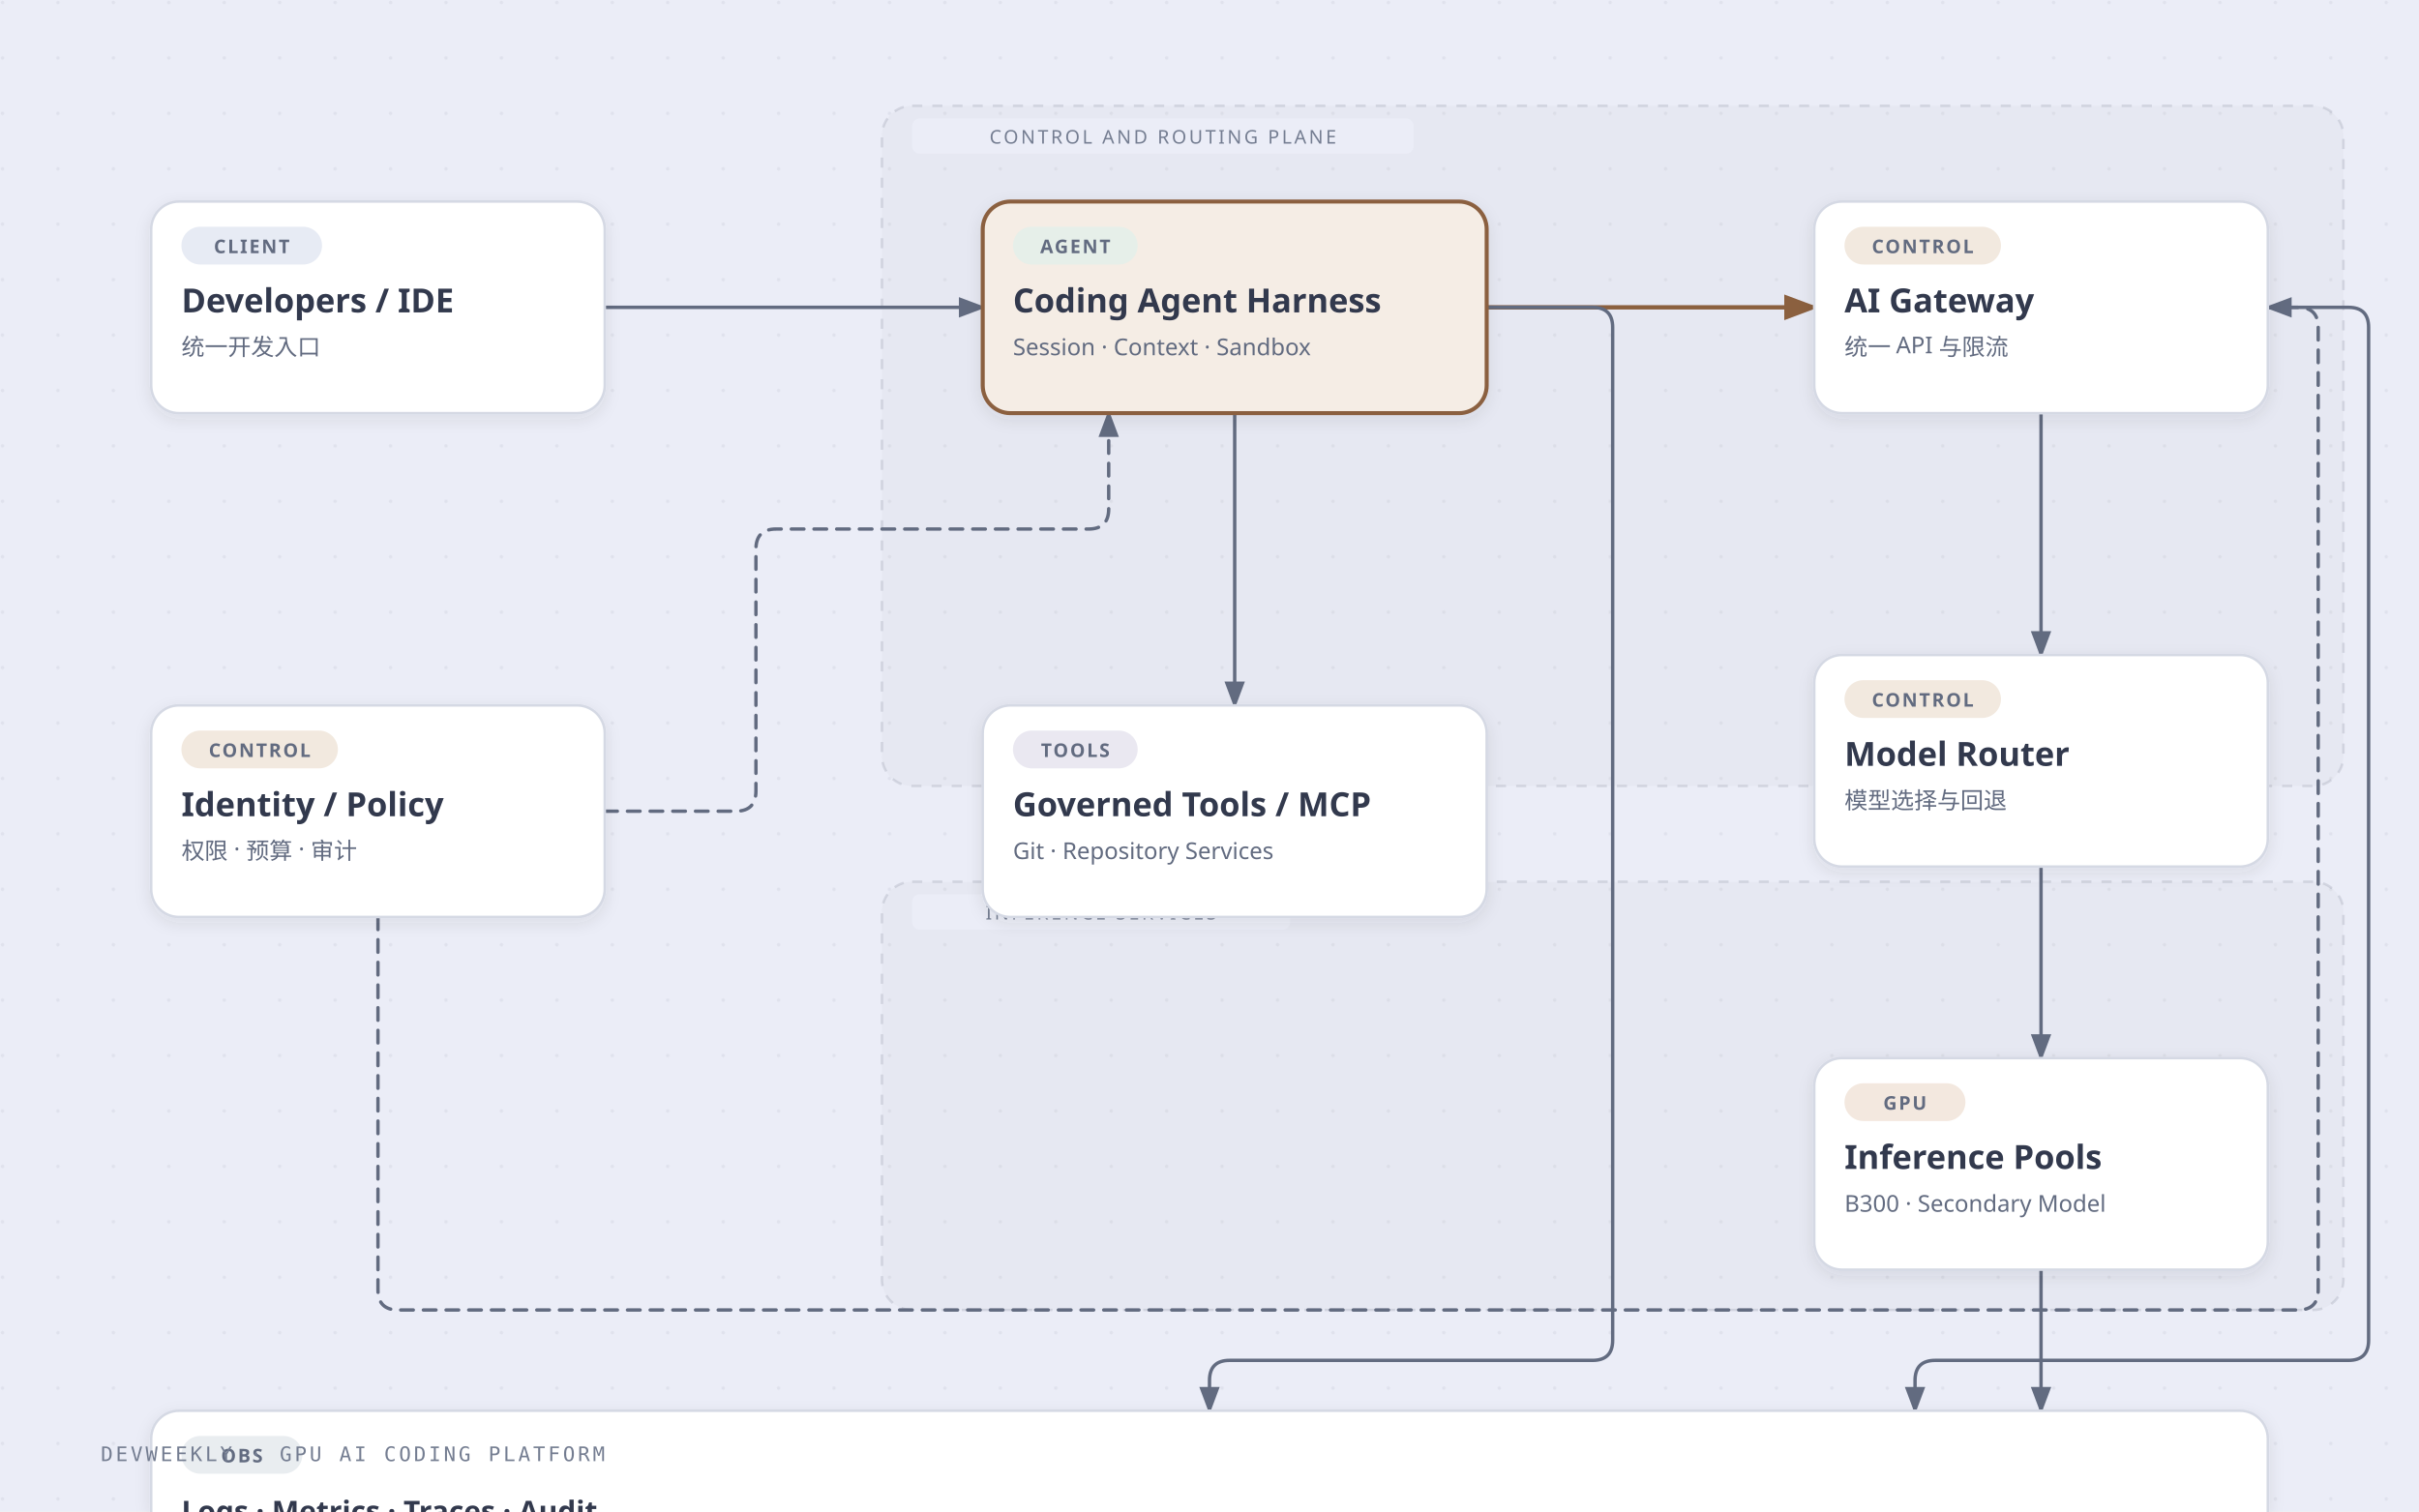
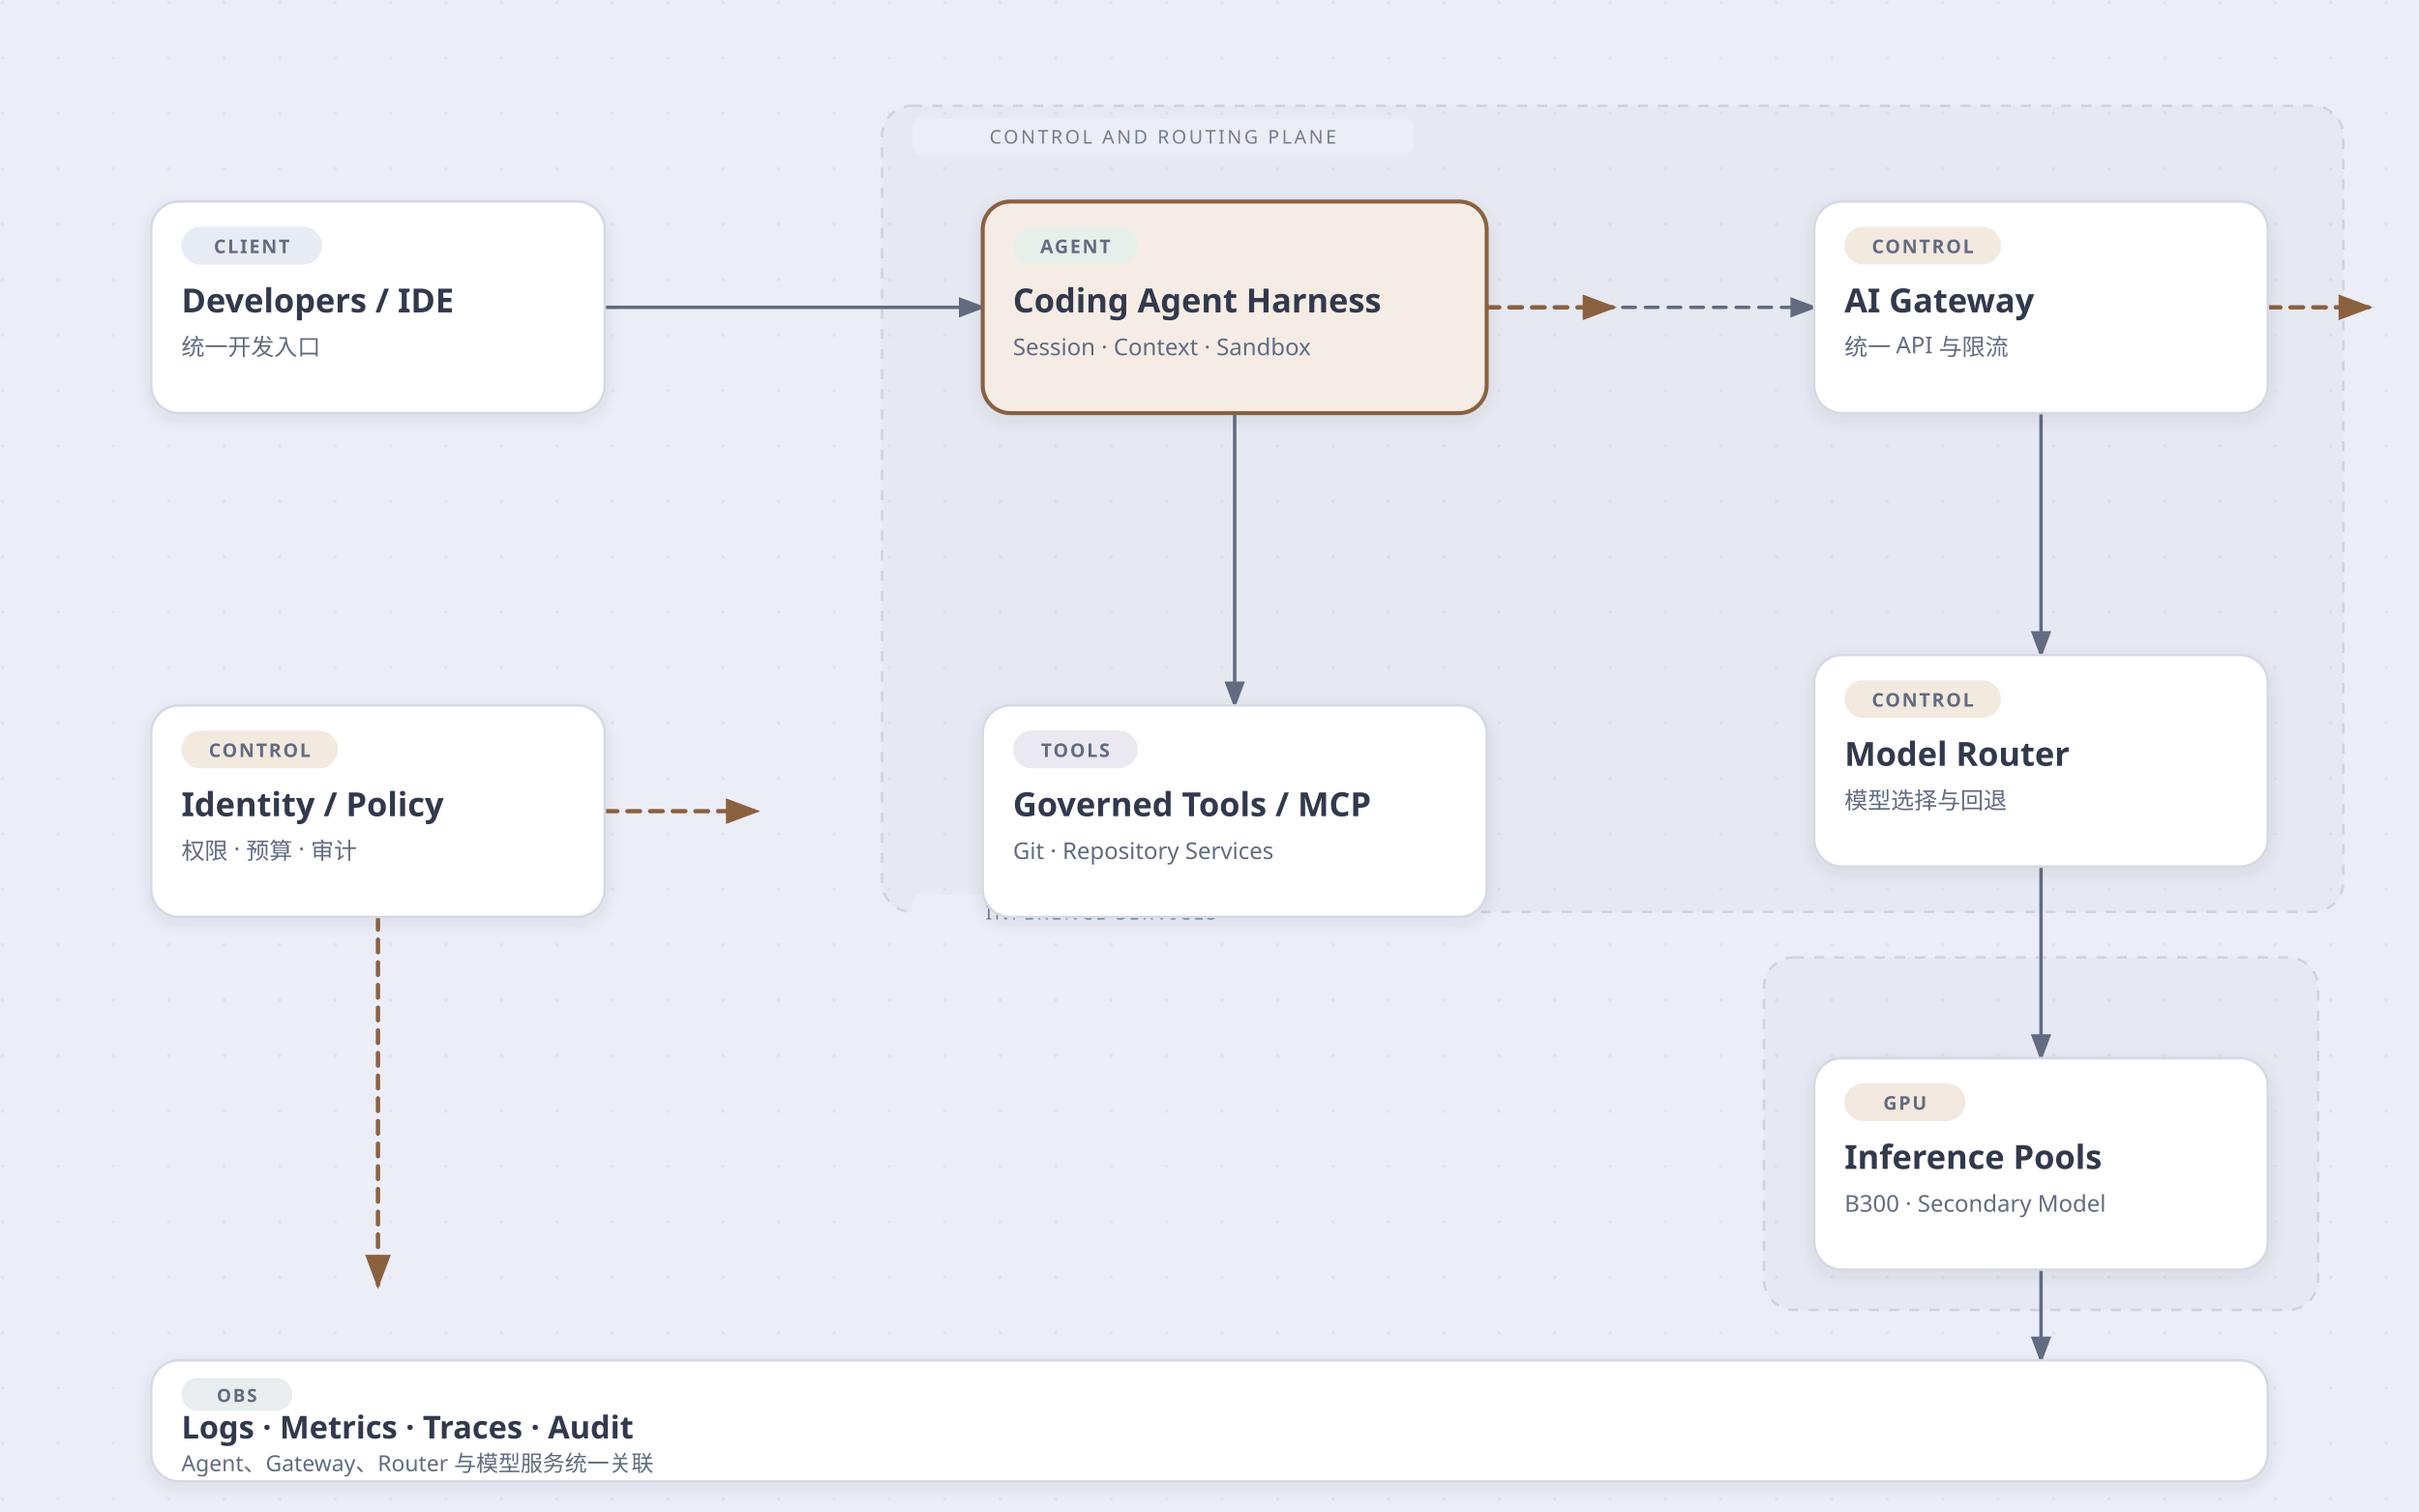
<svg xmlns="http://www.w3.org/2000/svg" width="960" height="600" viewBox="0 0 960 600" role="img" aria-labelledby="02-agent-inference-boundary-title 02-agent-inference-boundary-desc">
  <defs>
    <filter id="shadow" x="-12%" y="-12%" width="124%" height="140%" color-interpolation-filters="sRGB">
      <feDropShadow dx="0" dy="2" stdDeviation="3" flood-color="#32394D" flood-opacity=".09" />
    </filter>
    <marker id="arrow" markerWidth="8" markerHeight="6" refX="7" refY="3" orient="auto">
      <path d="M0 0 L8 3 L0 6 Z" fill="#626B80" />
    </marker>
    <marker id="arrow-accent" markerWidth="8" markerHeight="6" refX="7" refY="3" orient="auto">
      <path d="M0 0 L8 3 L0 6 Z" fill="#8B603F" />
    </marker>
  </defs>
  <rect width="960" height="600" fill="#EBEDF7" />
  <g opacity=".45" fill="#32394D">
    <pattern id="dots" width="22" height="22" patternUnits="userSpaceOnUse">
      <circle cx="1" cy="1" r=".7" opacity=".13" />
    </pattern>
    <rect width="960" height="600" fill="url(#dots)" />
  </g>
  <g>
-     <rect x="350" y="42" width="580" height="270" rx="12" fill="#32394D" fill-opacity=".025" stroke="#32394D" stroke-opacity=".13" stroke-dasharray="4 4" />
+     <rect x="350" y="42" width="580" height="320" rx="12" fill="#32394D" fill-opacity=".025" stroke="#32394D" stroke-opacity=".13" stroke-dasharray="4 4" />
    <rect x="362" y="47" width="199" height="14" rx="3" fill="#EBEDF7" />
    <text x="461.5" y="57" text-anchor="middle" font-family="Geist, 'Noto Sans TC', sans-serif" font-size="7.5" letter-spacing="1" fill="#747D91">CONTROL AND ROUTING PLANE</text>
  </g>
  <g>
-     <rect x="350" y="350" width="580" height="170" rx="12" fill="#32394D" fill-opacity=".025" stroke="#32394D" stroke-opacity=".13" stroke-dasharray="4 4" />
+     <rect x="700" y="380" width="220" height="140" rx="12" fill="#32394D" fill-opacity=".025" stroke="#32394D" stroke-opacity=".13" stroke-dasharray="4 4" />
    <rect x="362" y="355" width="150" height="14" rx="3" fill="#EBEDF7" />
    <text x="437" y="365" text-anchor="middle" font-family="Geist, 'Noto Sans TC', sans-serif" font-size="7.5" letter-spacing="1" fill="#747D91">INFERENCE SERVICES</text>
  </g>
  <g>
    <path d="M 240 122 L 390 122" fill="none" stroke="#626B80" stroke-width="1.35" marker-end="url(#arrow)" stroke-linecap="round" stroke-linejoin="round" />
-     <path d="M 590 122 L 720 122" fill="none" stroke="#8B603F" stroke-width="1.7" marker-end="url(#arrow-accent)" stroke-linecap="round" stroke-linejoin="round" />
+     <path d="M 590 122 L 720 122" fill="none" stroke="#626B80" stroke-width="1.35" stroke-dasharray="5 4" marker-end="url(#arrow)" stroke-linecap="round" stroke-linejoin="round" />
    <path d="M 810 164 L 810 260" fill="none" stroke="#626B80" stroke-width="1.35" marker-end="url(#arrow)" stroke-linecap="round" stroke-linejoin="round" />
    <path d="M 810 344 L 810 420" fill="none" stroke="#626B80" stroke-width="1.35" marker-end="url(#arrow)" stroke-linecap="round" stroke-linejoin="round" />
    <path d="M 490 164 L 490 280" fill="none" stroke="#626B80" stroke-width="1.35" marker-end="url(#arrow)" stroke-linecap="round" stroke-linejoin="round" />
-     <path d="M 240 322 L 292 322 Q 300 322 300 314 L 300 218 Q 300 210 308 210 L 432 210 Q 440 210 440 202 L 440 164" fill="none" stroke="#626B80" stroke-width="1.35" stroke-dasharray="5 4" marker-end="url(#arrow)" stroke-linecap="round" stroke-linejoin="round" />
-     <path d="M 150 364 L 150 512 Q 150 520 158 520 L 912 520 Q 920 520 920 512 L 920 130 Q 920 122 912 122 L 900 122" fill="none" stroke="#626B80" stroke-width="1.35" stroke-dasharray="5 4" marker-end="url(#arrow)" stroke-linecap="round" stroke-linejoin="round" />
-     <path d="M 590 122 L 632 122 Q 640 122 640 130 L 640 532 Q 640 540 632 540 L 488 540 Q 480 540 480 548 L 480 560" fill="none" stroke="#626B80" stroke-width="1.35" marker-end="url(#arrow)" stroke-linecap="round" stroke-linejoin="round" />
-     <path d="M 900 122 L 932 122 Q 940 122 940 130 L 940 532 Q 940 540 932 540 L 768 540 Q 760 540 760 548 L 760 560" fill="none" stroke="#626B80" stroke-width="1.35" marker-end="url(#arrow)" stroke-linecap="round" stroke-linejoin="round" />
-     <path d="M 810 504 L 810 560" fill="none" stroke="#626B80" stroke-width="1.35" marker-end="url(#arrow)" stroke-linecap="round" stroke-linejoin="round" />
+     <path d="M 240 322 L 300 322" fill="none" stroke="#8B603F" stroke-width="1.7" stroke-dasharray="5 4" marker-end="url(#arrow-accent)" stroke-linecap="round" stroke-linejoin="round" />
+     <path d="M 150 364 L 150 510" fill="none" stroke="#8B603F" stroke-width="1.7" stroke-dasharray="5 4" marker-end="url(#arrow-accent)" stroke-linecap="round" stroke-linejoin="round" />
+     <path d="M 590 122 L 640 122" fill="none" stroke="#8B603F" stroke-width="1.7" stroke-dasharray="5 4" marker-end="url(#arrow-accent)" stroke-linecap="round" stroke-linejoin="round" />
+     <path d="M 900 122 L 940 122" fill="none" stroke="#8B603F" stroke-width="1.7" stroke-dasharray="5 4" marker-end="url(#arrow-accent)" stroke-linecap="round" stroke-linejoin="round" />
+     <path d="M 810 504 L 810 540" fill="none" stroke="#626B80" stroke-width="1.35" marker-end="url(#arrow)" stroke-linecap="round" stroke-linejoin="round" />
  </g>
  <g>
    <g id="dev">
      <rect x="60" y="80" width="180" height="84" rx="11" fill="#FFFFFF" stroke="#D5D9E4" stroke-width="1" filter="url(#shadow)" />
      <rect x="72" y="90" width="55.8" height="15" rx="7.5" fill="#E7EBF4" />
      <text x="99.9" y="100.5" text-anchor="middle" font-family="Geist, 'Noto Sans TC', sans-serif" font-size="7.5" font-weight="600" letter-spacing=".7" fill="#626B80">CLIENT</text>
      <text x="72" y="124" font-family="Geist, 'Noto Sans TC', sans-serif" font-size="13.2" font-weight="600" fill="#32394D">Developers / IDE</text>
      <text x="72" y="141" font-family="Geist, 'Noto Sans TC', sans-serif" font-size="9.2" fill="#626B80">统一开发入口</text>
    </g>
    <g id="agent">
      <rect x="390" y="80" width="200" height="84" rx="11" fill="#F5EDE5" stroke="#8B603F" stroke-width="1.6" filter="url(#shadow)" />
      <rect x="402" y="90" width="49.5" height="15" rx="7.5" fill="#E6EFE9" />
      <text x="426.75" y="100.5" text-anchor="middle" font-family="Geist, 'Noto Sans TC', sans-serif" font-size="7.5" font-weight="600" letter-spacing=".7" fill="#626B80">AGENT</text>
      <text x="402" y="124" font-family="Geist, 'Noto Sans TC', sans-serif" font-size="13.2" font-weight="600" fill="#32394D">Coding Agent Harness</text>
      <text x="402" y="141" font-family="Geist, 'Noto Sans TC', sans-serif" font-size="9.2" fill="#626B80">Session · Context · Sandbox</text>
    </g>
    <g id="gateway">
      <rect x="720" y="80" width="180" height="84" rx="11" fill="#FFFFFF" stroke="#D5D9E4" stroke-width="1" filter="url(#shadow)" />
      <rect x="732" y="90" width="62.1" height="15" rx="7.5" fill="#F2E9DF" />
      <text x="763.05" y="100.5" text-anchor="middle" font-family="Geist, 'Noto Sans TC', sans-serif" font-size="7.5" font-weight="600" letter-spacing=".7" fill="#626B80">CONTROL</text>
      <text x="732" y="124" font-family="Geist, 'Noto Sans TC', sans-serif" font-size="13.2" font-weight="600" fill="#32394D">AI Gateway</text>
      <text x="732" y="141" font-family="Geist, 'Noto Sans TC', sans-serif" font-size="9.2" fill="#626B80">统一 API 与限流</text>
    </g>
    <g id="policy">
      <rect x="60" y="280" width="180" height="84" rx="11" fill="#FFFFFF" stroke="#D5D9E4" stroke-width="1" filter="url(#shadow)" />
      <rect x="72" y="290" width="62.1" height="15" rx="7.5" fill="#F2E9DF" />
      <text x="103.05" y="300.5" text-anchor="middle" font-family="Geist, 'Noto Sans TC', sans-serif" font-size="7.5" font-weight="600" letter-spacing=".7" fill="#626B80">CONTROL</text>
      <text x="72" y="324" font-family="Geist, 'Noto Sans TC', sans-serif" font-size="13.2" font-weight="600" fill="#32394D">Identity / Policy</text>
      <text x="72" y="341" font-family="Geist, 'Noto Sans TC', sans-serif" font-size="9.2" fill="#626B80">权限 · 预算 · 审计</text>
    </g>
    <g id="tools">
      <rect x="390" y="280" width="200" height="84" rx="11" fill="#FFFFFF" stroke="#D5D9E4" stroke-width="1" filter="url(#shadow)" />
      <rect x="402" y="290" width="49.5" height="15" rx="7.5" fill="#EAE8F1" />
      <text x="426.75" y="300.5" text-anchor="middle" font-family="Geist, 'Noto Sans TC', sans-serif" font-size="7.5" font-weight="600" letter-spacing=".7" fill="#626B80">TOOLS</text>
      <text x="402" y="324" font-family="Geist, 'Noto Sans TC', sans-serif" font-size="13.2" font-weight="600" fill="#32394D">Governed Tools / MCP</text>
      <text x="402" y="341" font-family="Geist, 'Noto Sans TC', sans-serif" font-size="9.2" fill="#626B80">Git · Repository Services</text>
    </g>
    <g id="router">
      <rect x="720" y="260" width="180" height="84" rx="11" fill="#FFFFFF" stroke="#D5D9E4" stroke-width="1" filter="url(#shadow)" />
      <rect x="732" y="270" width="62.1" height="15" rx="7.5" fill="#F2E9DF" />
      <text x="763.05" y="280.5" text-anchor="middle" font-family="Geist, 'Noto Sans TC', sans-serif" font-size="7.5" font-weight="600" letter-spacing=".7" fill="#626B80">CONTROL</text>
      <text x="732" y="304" font-family="Geist, 'Noto Sans TC', sans-serif" font-size="13.2" font-weight="600" fill="#32394D">Model Router</text>
      <text x="732" y="321" font-family="Geist, 'Noto Sans TC', sans-serif" font-size="9.2" fill="#626B80">模型选择与回退</text>
    </g>
    <g id="pool">
      <rect x="720" y="420" width="180" height="84" rx="11" fill="#FFFFFF" stroke="#D5D9E4" stroke-width="1" filter="url(#shadow)" />
      <rect x="732" y="430" width="48" height="15" rx="7.5" fill="#F3E8DF" />
      <text x="756" y="440.5" text-anchor="middle" font-family="Geist, 'Noto Sans TC', sans-serif" font-size="7.5" font-weight="600" letter-spacing=".7" fill="#626B80">GPU</text>
      <text x="732" y="464" font-family="Geist, 'Noto Sans TC', sans-serif" font-size="13.2" font-weight="600" fill="#32394D">Inference Pools</text>
      <text x="732" y="481" font-family="Geist, 'Noto Sans TC', sans-serif" font-size="9.2" fill="#626B80">B300 · Secondary Model</text>
    </g>
    <g id="obs">
-       <rect x="60" y="560" width="840" height="56" rx="11" fill="#FFFFFF" stroke="#D5D9E4" stroke-width="1" filter="url(#shadow)" />
-       <rect x="72" y="570" width="48" height="15" rx="7.5" fill="#E9EDF0" />
-       <text x="96" y="580.5" text-anchor="middle" font-family="Geist, 'Noto Sans TC', sans-serif" font-size="7.5" font-weight="600" letter-spacing=".7" fill="#626B80">OBS</text>
-       <text x="72" y="604" font-family="Geist, 'Noto Sans TC', sans-serif" font-size="11.5" font-weight="600" fill="#32394D">Logs · Metrics · Traces · Audit</text>
-       <text x="72" y="621" font-family="Geist, 'Noto Sans TC', sans-serif" font-size="9.2" fill="#626B80">Agent、Gateway、Router 与模型服务统一关联</text>
+       <rect x="60" y="540" width="840" height="48" rx="11" fill="#FFFFFF" stroke="#D5D9E4" stroke-width="1" filter="url(#shadow)" />
+       <rect x="72" y="547" width="44" height="13" rx="6.5" fill="#E9EDF0" />
+       <text x="94" y="556.5" text-anchor="middle" font-family="Geist, 'Noto Sans TC', sans-serif" font-size="7.2" font-weight="600" letter-spacing=".7" fill="#626B80">OBS</text>
+       <text x="72" y="571" font-family="Geist, 'Noto Sans TC', sans-serif" font-size="12.5" font-weight="600" fill="#32394D">Logs · Metrics · Traces · Audit</text>
+       <text x="72" y="584" font-family="Geist, 'Noto Sans TC', sans-serif" font-size="8.8" fill="#626B80">Agent、Gateway、Router 与模型服务统一关联</text>
    </g>
  </g>
-   <text x="40" y="580" font-family="Geist Mono, monospace" font-size="8" letter-spacing="1.1" fill="#747D91">DEVWEEKLY · GPU AI CODING PLATFORM</text>
</svg>
